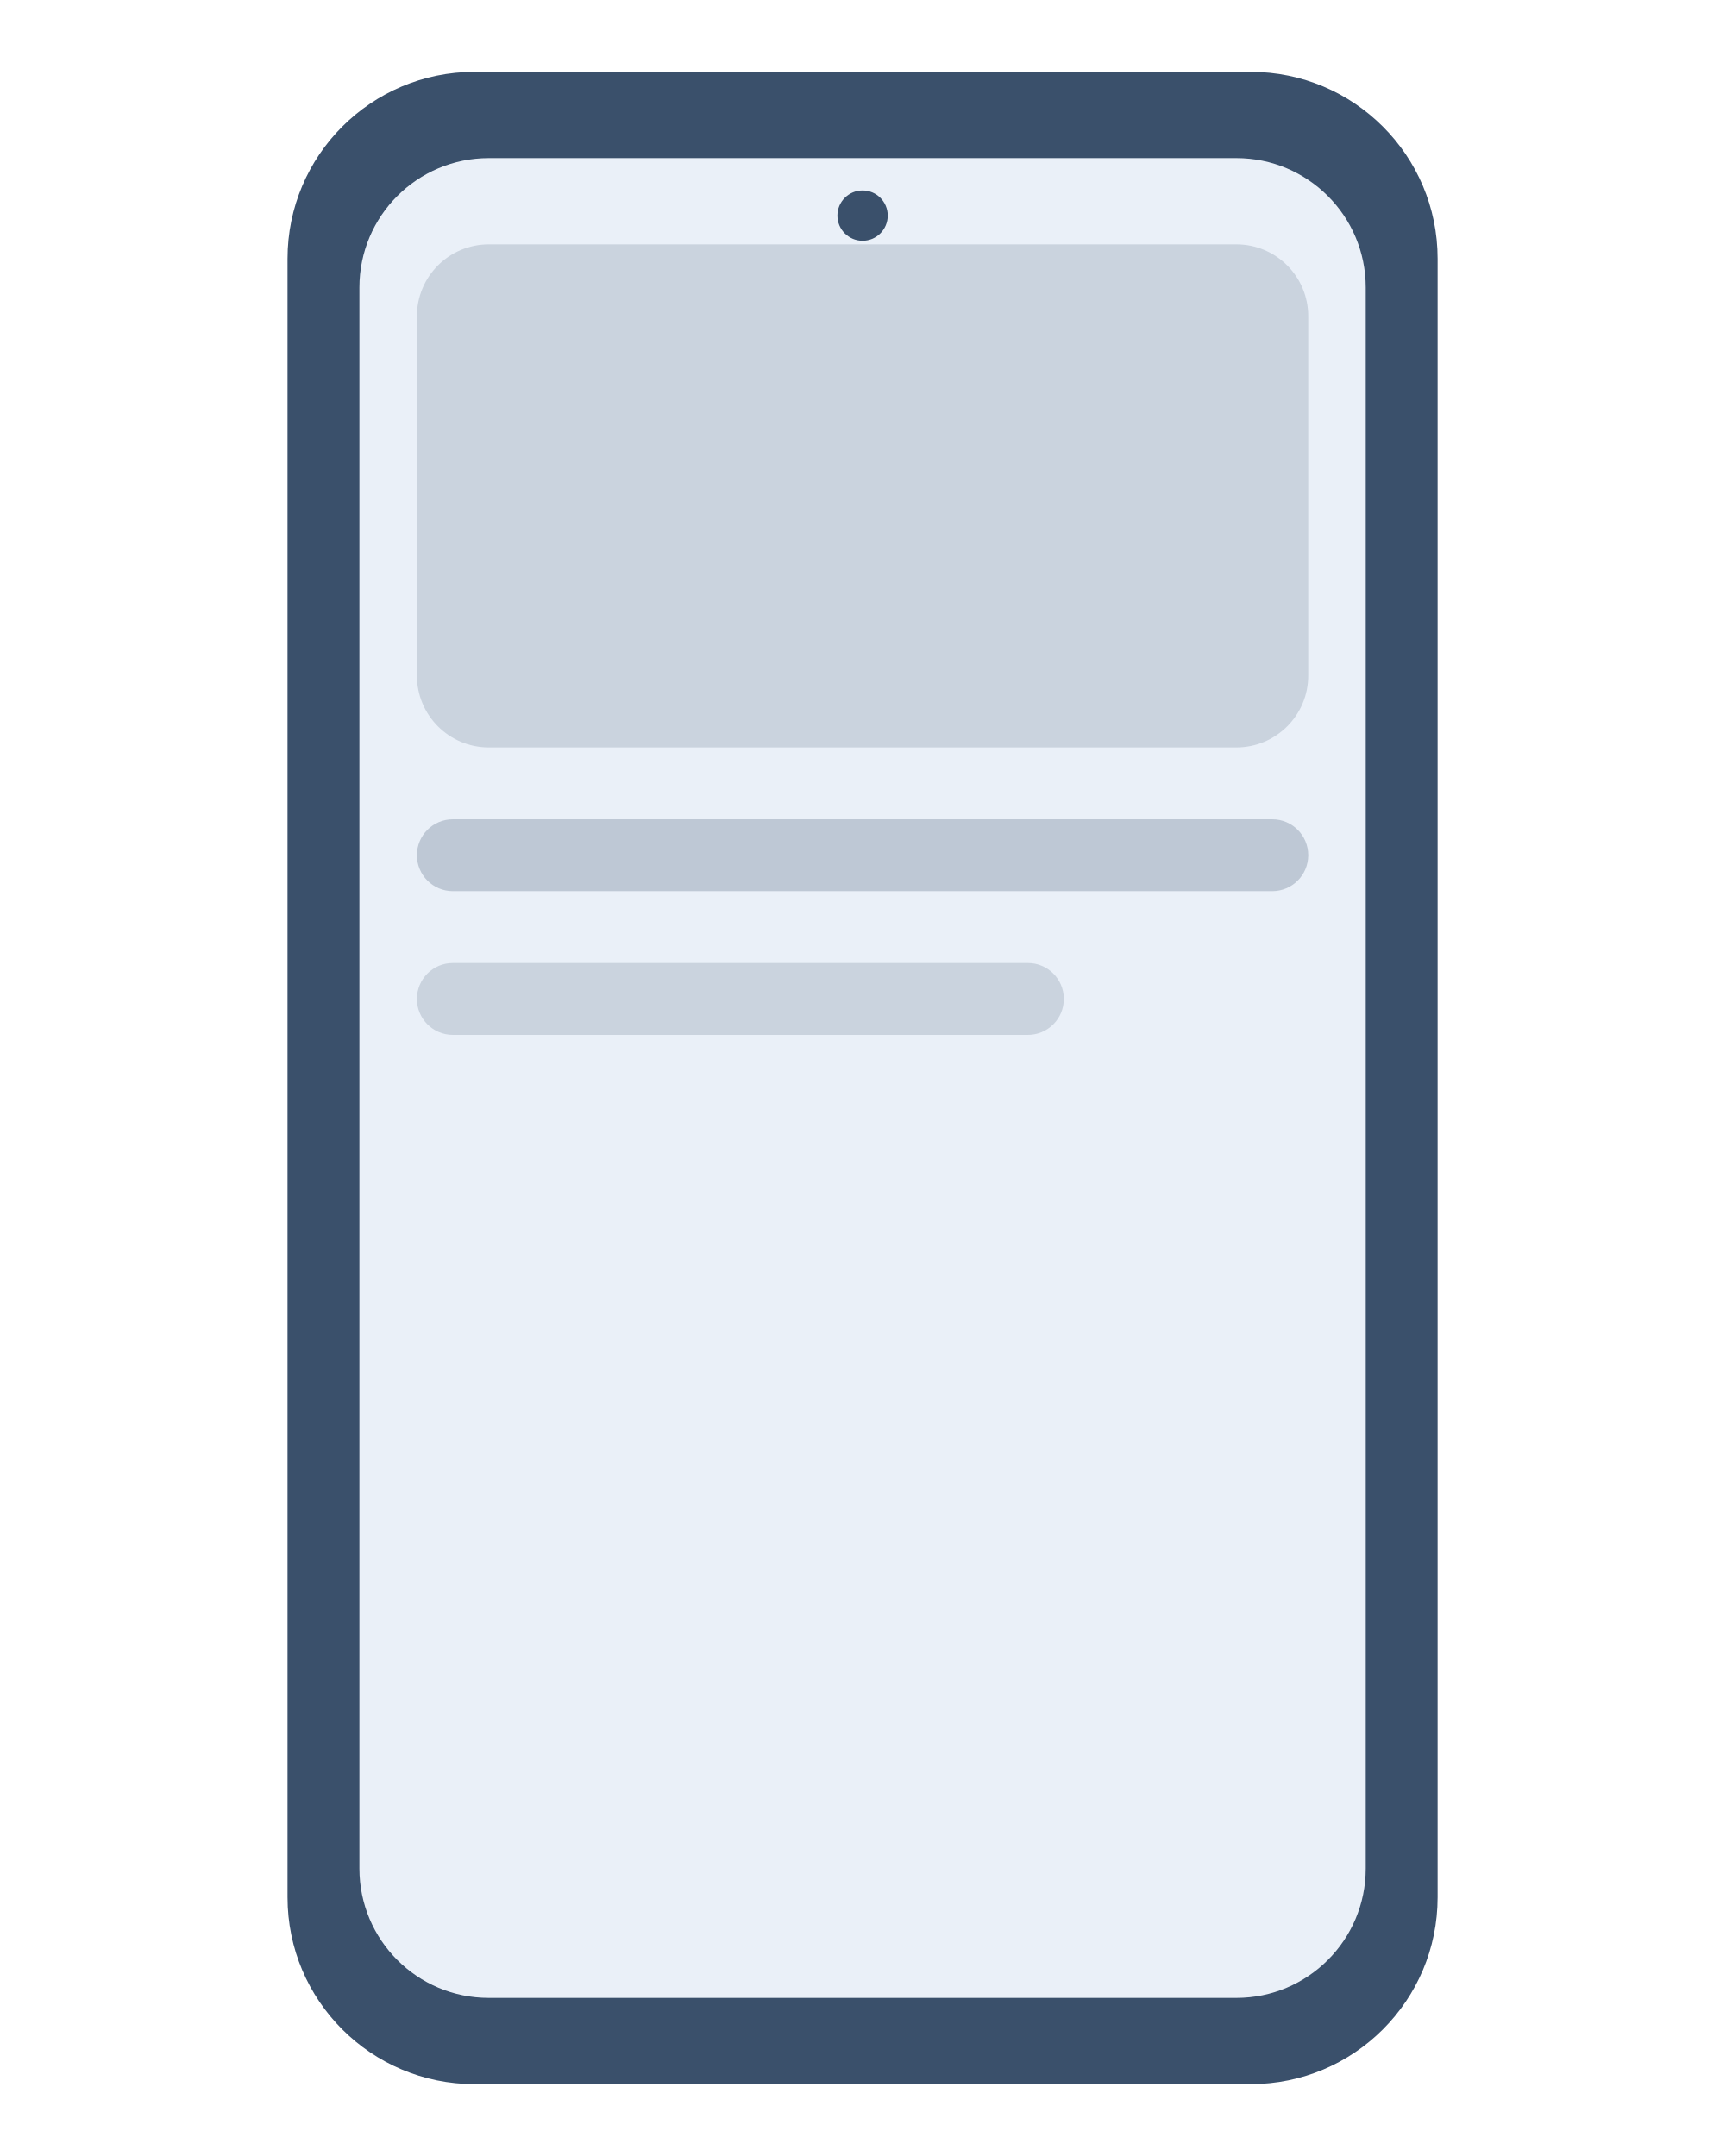
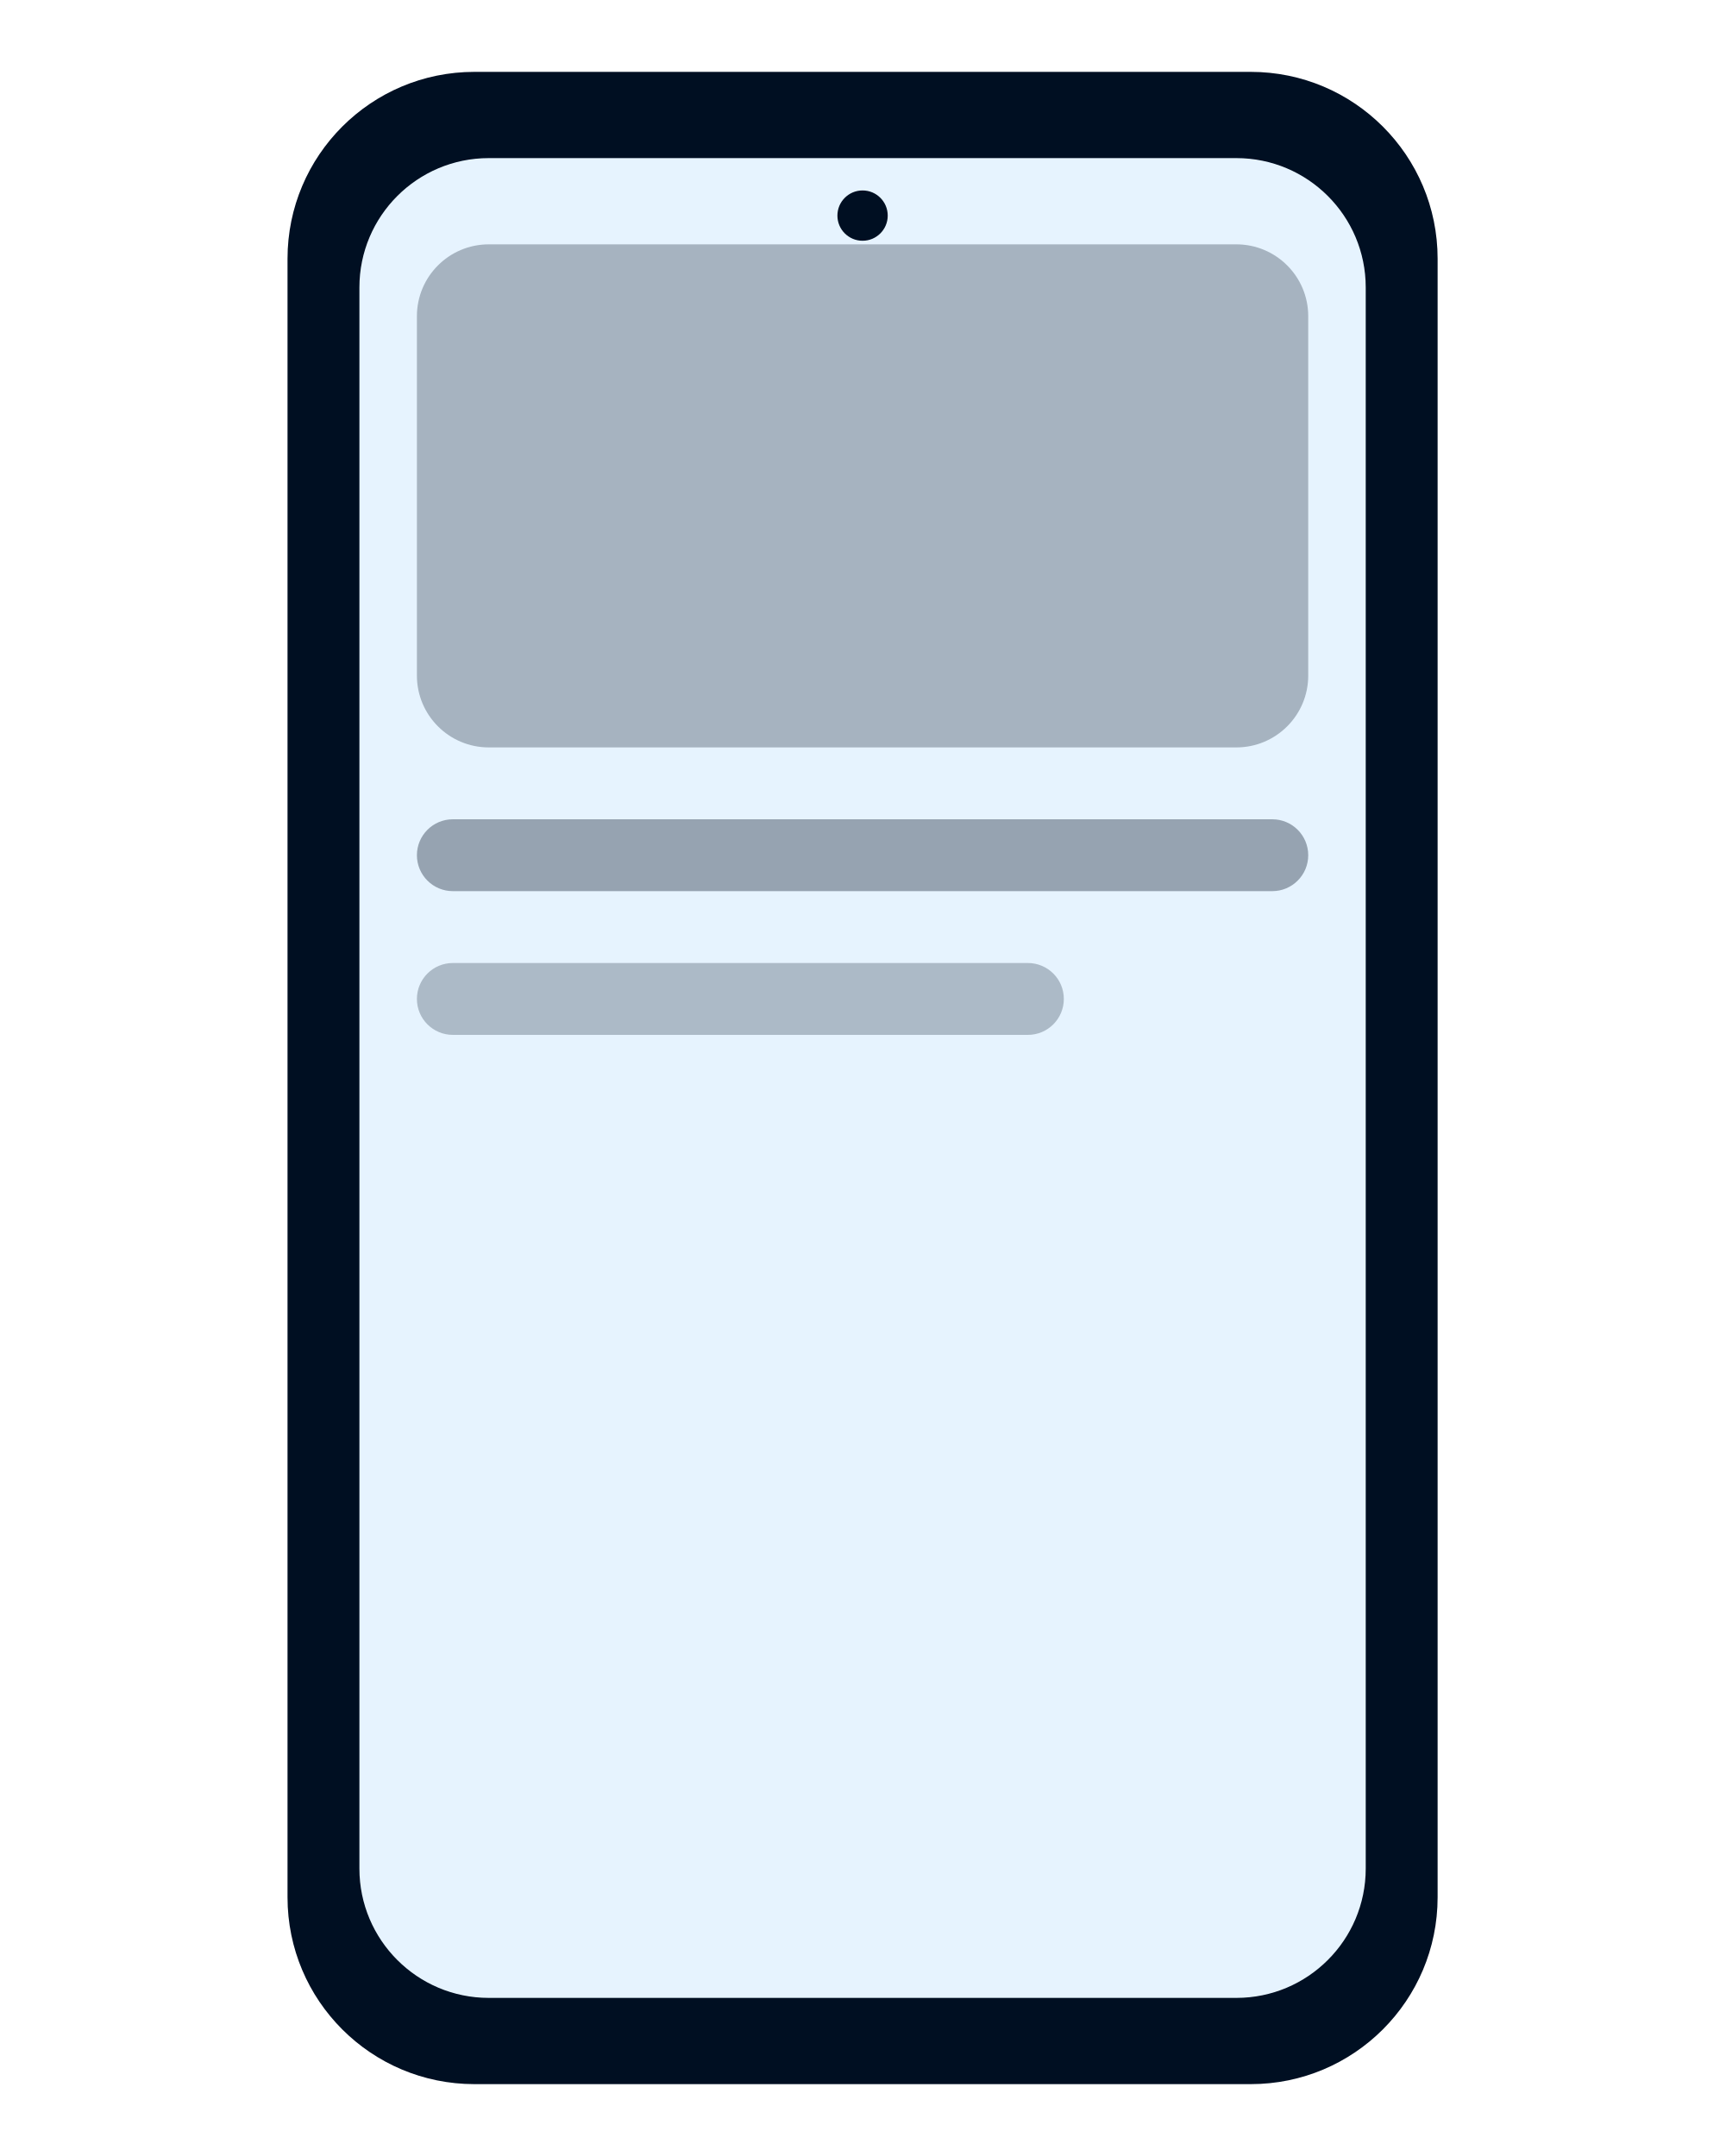
<svg xmlns="http://www.w3.org/2000/svg" viewBox="0 0 240 300" role="img" aria-label="Ảnh minh họa điện thoại">
  <g transform="translate(0,0) scale(1.0)">
-     <rect x="40" y="10" width="160" height="280" rx="26" fill="#3A506B" />
-     <rect x="50" y="22" width="140" height="256" rx="18" fill="#EAF0F8" />
-     <rect x="58" y="34" width="124" height="70" rx="10" fill="#3A506B" opacity=".18" />
-     <rect x="58" y="114" width="124" height="10" rx="5" fill="#3A506B" opacity=".25" />
-     <rect x="58" y="134" width="90" height="10" rx="5" fill="#3A506B" opacity=".18" />
-     <circle cx="120" cy="30" r="3.5" fill="#3A506B" />
+     <rect x="40" y="10" width="160" height="280" rx="26" fill="#000f22" />
+     <rect x="50" y="22" width="140" height="256" rx="18" fill="#E6F3FE" />
+     <rect x="58" y="34" width="124" height="70" rx="10" fill="#000f22" opacity=".28" />
+     <rect x="58" y="114" width="124" height="10" rx="5" fill="#000f22" opacity=".35" />
+     <rect x="58" y="134" width="90" height="10" rx="5" fill="#000f22" opacity=".25" />
+     <circle cx="120" cy="30" r="3.5" fill="#000f22" />
  </g>
</svg>
